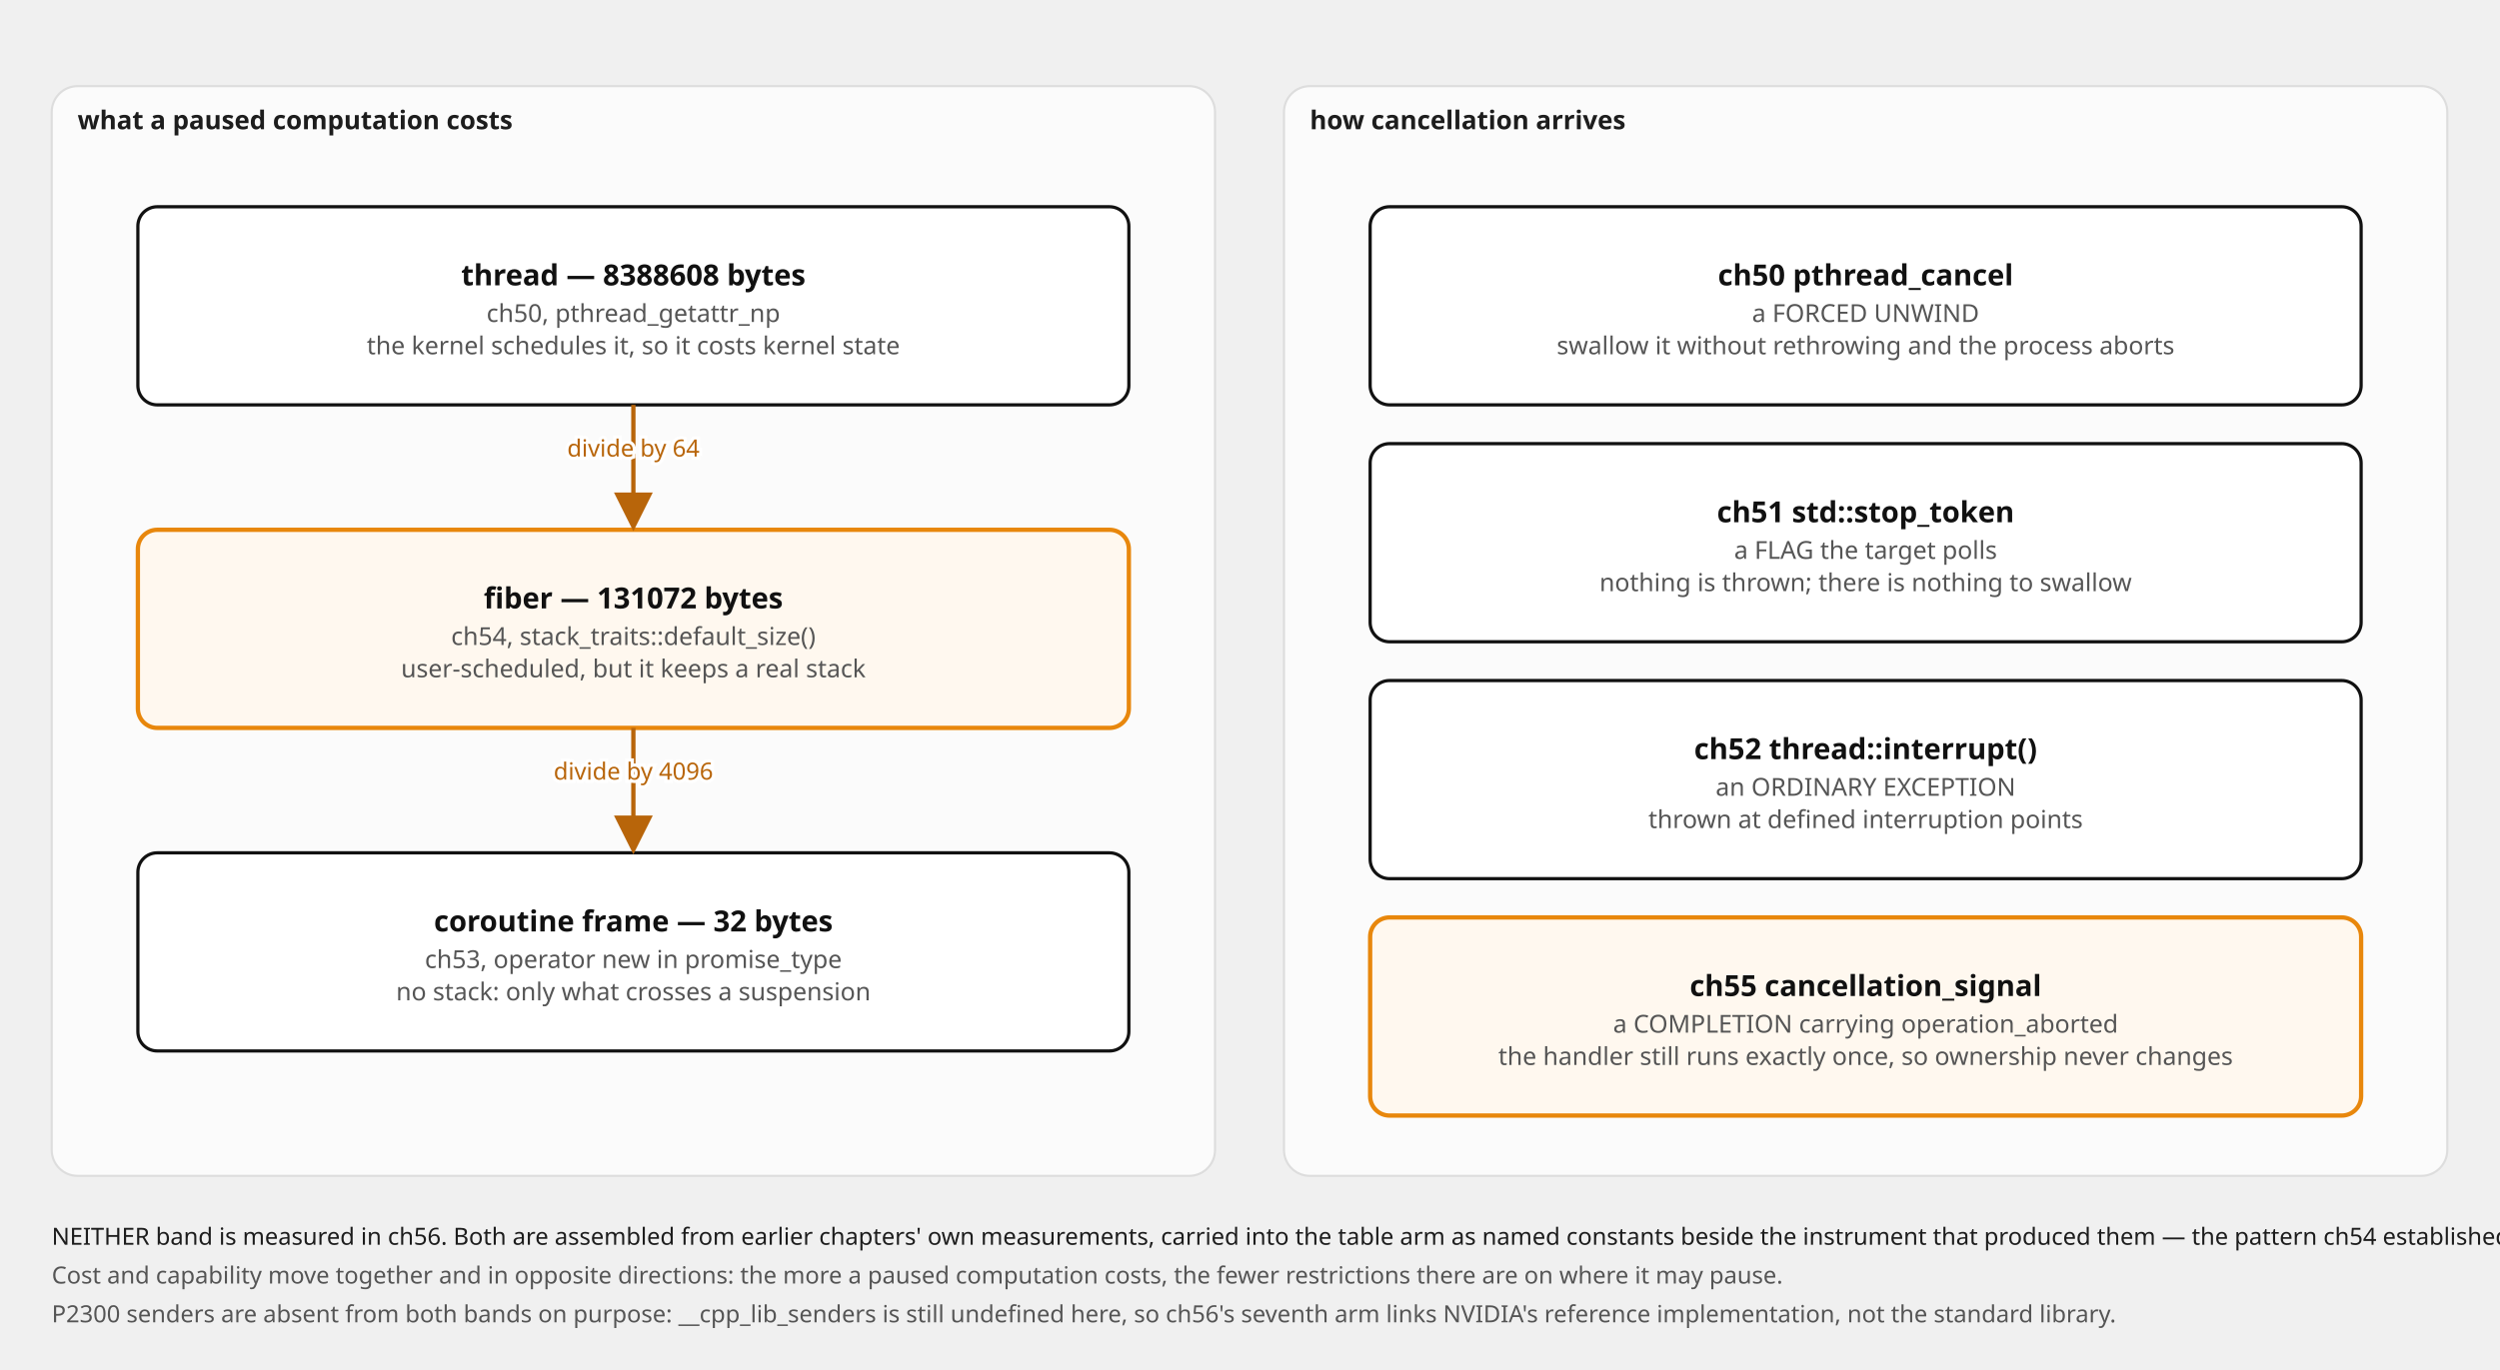
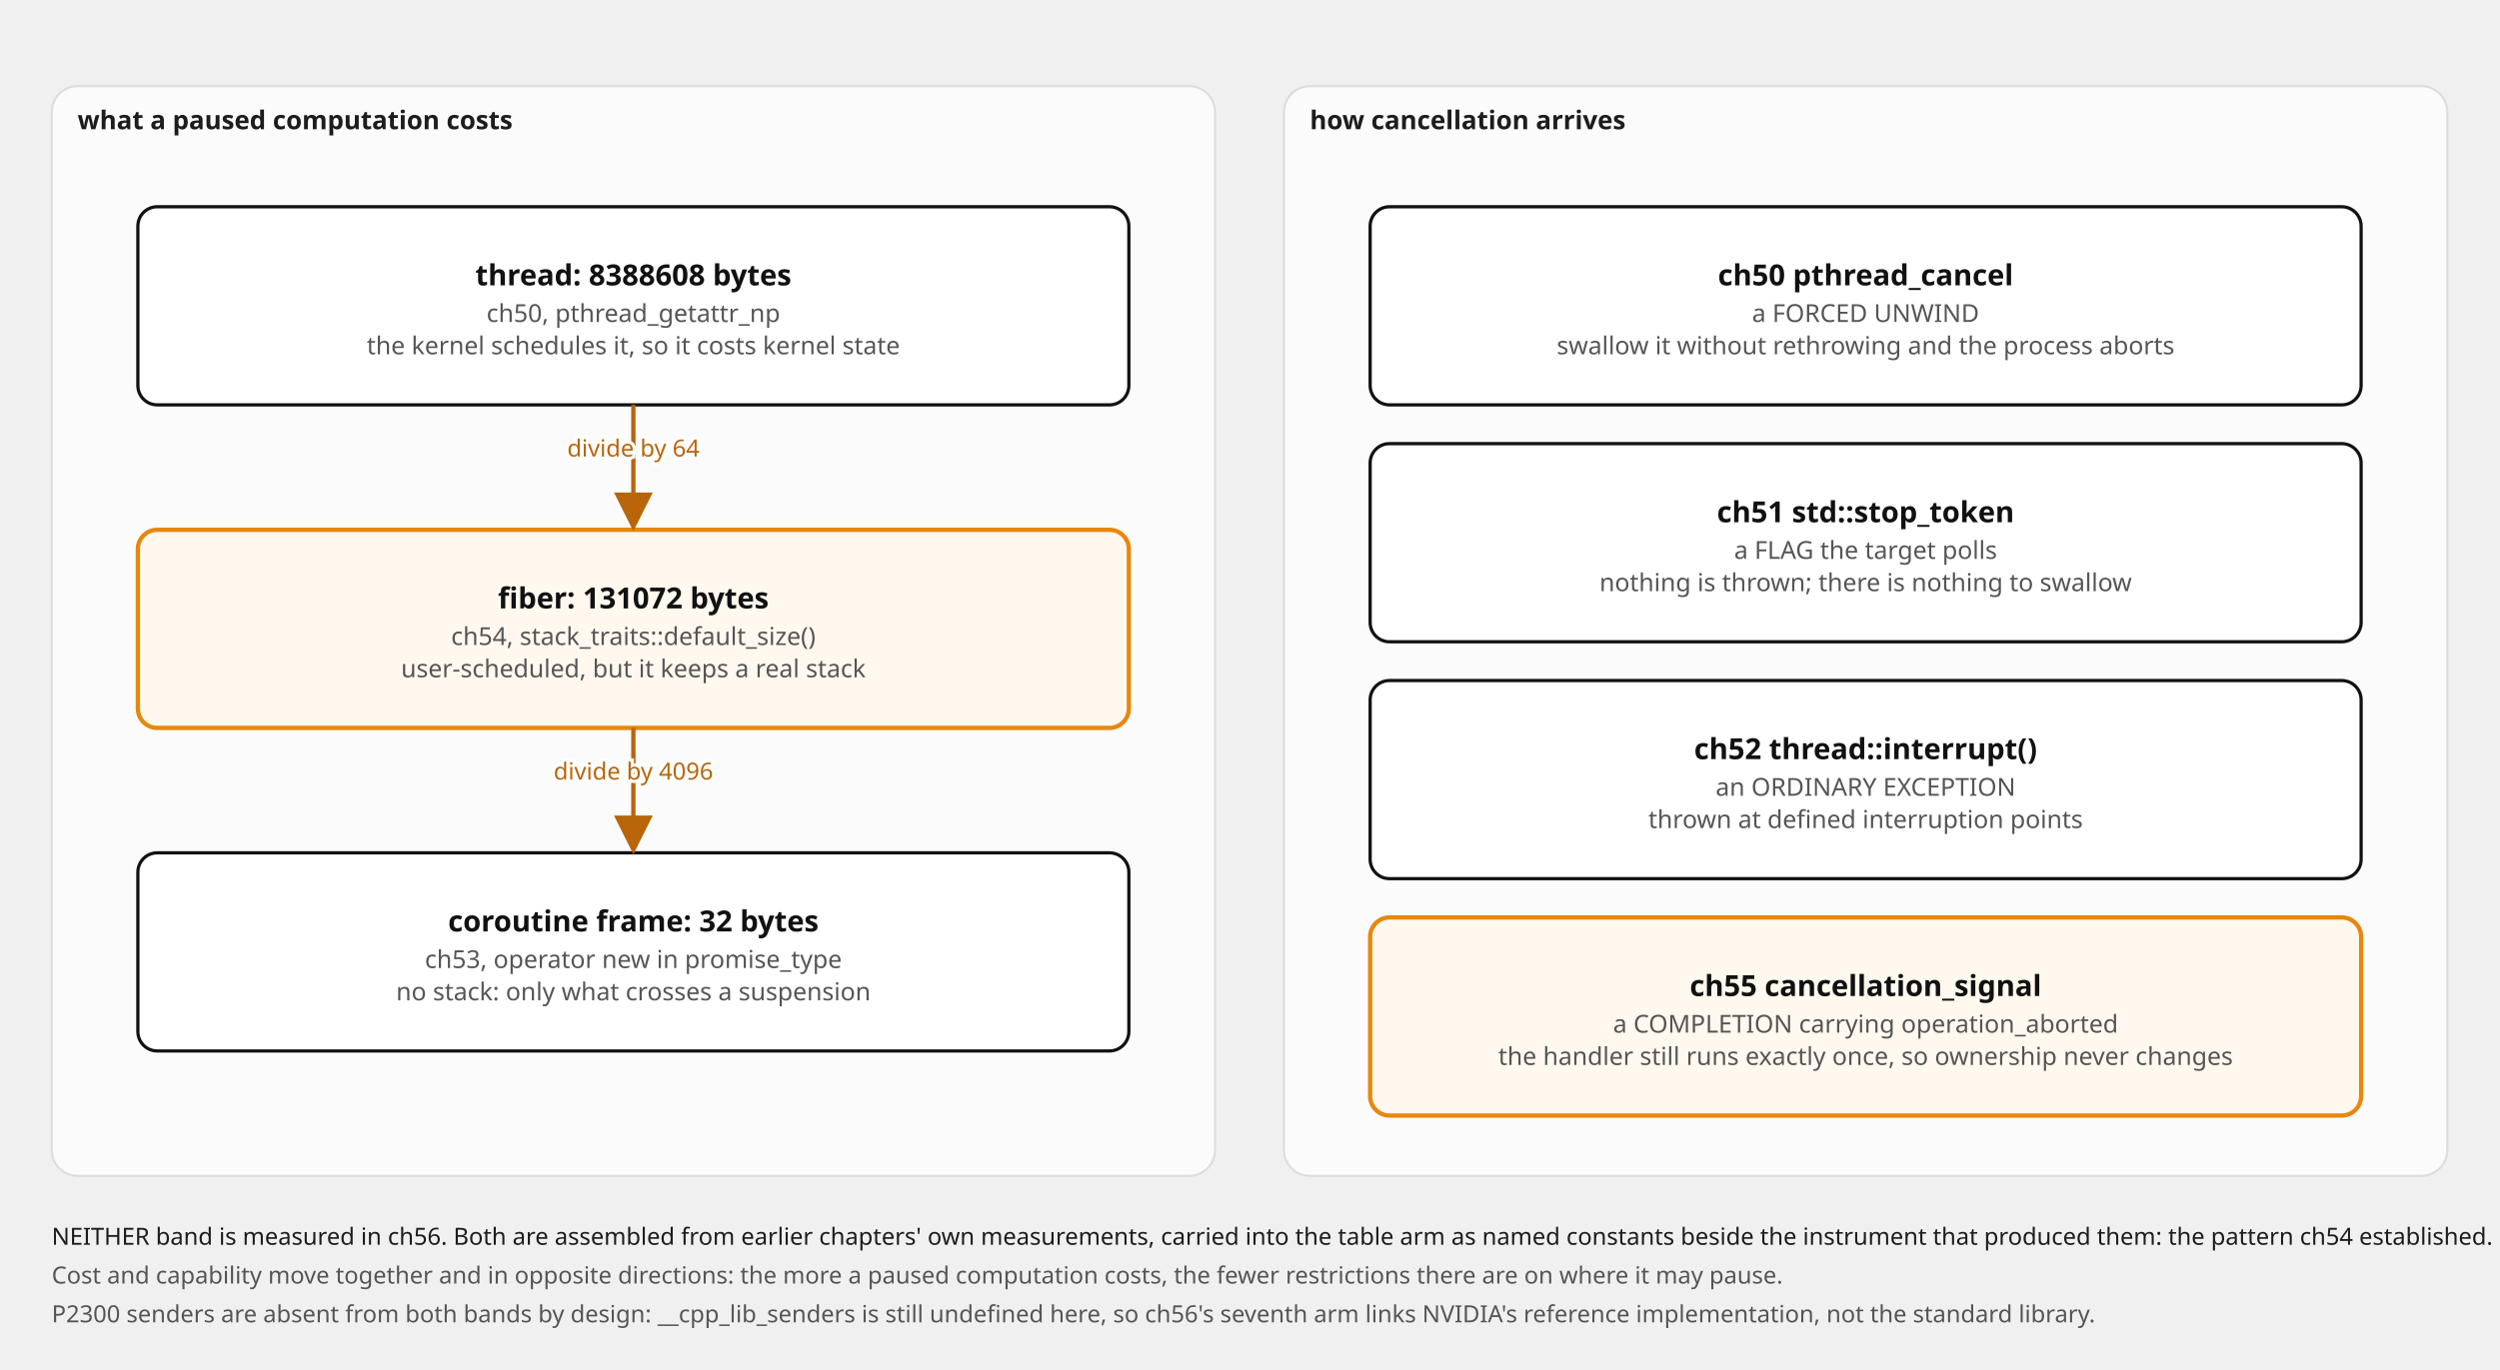
<svg xmlns="http://www.w3.org/2000/svg" viewBox="0 0 1160 636" font-family="'Red Hat Text', system-ui, sans-serif" role="img">
  <defs>
    <marker id="a" viewBox="0 0 10 10" refX="8.5" refY="5" markerWidth="9" markerHeight="9" orient="auto-start-reverse">
      <path d="M0,0 L10,5 L0,10 z" fill="#555" />
    </marker>
    <marker id="am" viewBox="0 0 10 10" refX="8.5" refY="5" markerWidth="9" markerHeight="9" orient="auto-start-reverse">
      <path d="M0,0 L10,5 L0,10 z" fill="#b8650a" />
    </marker>
  </defs>
  <rect x="24" y="40" width="540" height="506" rx="12" fill="#fbfbfb" stroke="#ddd" />
  <text x="36" y="60" font-size="12" font-weight="700" fill="#1d1d1d">what a paused computation costs</text>
  <rect x="596" y="40" width="540" height="506" rx="12" fill="#fbfbfb" stroke="#ddd" />
  <text x="608" y="60" font-size="12" font-weight="700" fill="#1d1d1d">how cancellation arrives</text>
  <rect x="64" y="96" width="460" height="92" rx="9" fill="#ffffff" stroke="#111111" stroke-width="1.5" />
-   <text x="294.0" y="132.5" font-size="13.5" font-weight="700" fill="#111111" text-anchor="middle">thread — 8388608 bytes</text>
+   <text x="294.0" y="132.5" font-size="13.5" font-weight="700" fill="#111111" text-anchor="middle">thread: 8388608 bytes</text>
  <text x="294.0" y="149.5" font-size="11.5" fill="#555555" text-anchor="middle">ch50, pthread_getattr_np</text>
  <text x="294.0" y="164.5" font-size="11.5" fill="#555555" text-anchor="middle">the kernel schedules it, so it costs kernel state</text>
  <rect x="64" y="246" width="460" height="92" rx="9" fill="#fff8ef" stroke="#e8870c" stroke-width="2" />
-   <text x="294.0" y="282.5" font-size="13.5" font-weight="700" fill="#111111" text-anchor="middle">fiber — 131072 bytes</text>
+   <text x="294.0" y="282.5" font-size="13.5" font-weight="700" fill="#111111" text-anchor="middle">fiber: 131072 bytes</text>
  <text x="294.0" y="299.5" font-size="11.5" fill="#555555" text-anchor="middle">ch54, stack_traits::default_size()</text>
  <text x="294.0" y="314.5" font-size="11.5" fill="#555555" text-anchor="middle">user-scheduled, but it keeps a real stack</text>
  <rect x="64" y="396" width="460" height="92" rx="9" fill="#ffffff" stroke="#111111" stroke-width="1.5" />
-   <text x="294.0" y="432.5" font-size="13.5" font-weight="700" fill="#111111" text-anchor="middle">coroutine frame — 32 bytes</text>
+   <text x="294.0" y="432.5" font-size="13.5" font-weight="700" fill="#111111" text-anchor="middle">coroutine frame: 32 bytes</text>
  <text x="294.0" y="449.5" font-size="11.5" fill="#555555" text-anchor="middle">ch53, operator new in promise_type</text>
  <text x="294.0" y="464.5" font-size="11.5" fill="#555555" text-anchor="middle">no stack: only what crosses a suspension</text>
  <rect x="636" y="96" width="460" height="92" rx="9" fill="#ffffff" stroke="#111111" stroke-width="1.5" />
  <text x="866.0" y="132.5" font-size="13.5" font-weight="700" fill="#111111" text-anchor="middle">ch50  pthread_cancel</text>
  <text x="866.0" y="149.5" font-size="11.5" fill="#555555" text-anchor="middle">a FORCED UNWIND</text>
  <text x="866.0" y="164.5" font-size="11.5" fill="#555555" text-anchor="middle">swallow it without rethrowing and the process aborts</text>
  <rect x="636" y="206" width="460" height="92" rx="9" fill="#ffffff" stroke="#111111" stroke-width="1.5" />
  <text x="866.0" y="242.5" font-size="13.5" font-weight="700" fill="#111111" text-anchor="middle">ch51  std::stop_token</text>
  <text x="866.0" y="259.5" font-size="11.5" fill="#555555" text-anchor="middle">a FLAG the target polls</text>
  <text x="866.0" y="274.5" font-size="11.5" fill="#555555" text-anchor="middle">nothing is thrown; there is nothing to swallow</text>
  <rect x="636" y="316" width="460" height="92" rx="9" fill="#ffffff" stroke="#111111" stroke-width="1.5" />
  <text x="866.0" y="352.5" font-size="13.5" font-weight="700" fill="#111111" text-anchor="middle">ch52  thread::interrupt()</text>
  <text x="866.0" y="369.5" font-size="11.5" fill="#555555" text-anchor="middle">an ORDINARY EXCEPTION</text>
  <text x="866.0" y="384.5" font-size="11.5" fill="#555555" text-anchor="middle">thrown at defined interruption points</text>
  <rect x="636" y="426" width="460" height="92" rx="9" fill="#fff8ef" stroke="#e8870c" stroke-width="2" />
  <text x="866.0" y="462.5" font-size="13.5" font-weight="700" fill="#111111" text-anchor="middle">ch55  cancellation_signal</text>
  <text x="866.0" y="479.5" font-size="11.5" fill="#555555" text-anchor="middle">a COMPLETION carrying operation_aborted</text>
  <text x="866.0" y="494.5" font-size="11.5" fill="#555555" text-anchor="middle">the handler still runs exactly once, so ownership never changes</text>
  <path d="M294,188 L294,244" fill="none" stroke="#b8650a" stroke-width="2" marker-end="url(#am)" />
  <text x="294.0" y="212.0" font-size="11" fill="#ffffff" stroke="#ffffff" stroke-width="3" paint-order="stroke" text-anchor="middle">divide by 64</text>
  <text x="294.0" y="212.0" font-size="11" fill="#b8650a" text-anchor="middle">divide by 64</text>
  <path d="M294,338 L294,394" fill="none" stroke="#b8650a" stroke-width="2" marker-end="url(#am)" />
  <text x="294.0" y="362.0" font-size="11" fill="#ffffff" stroke="#ffffff" stroke-width="3" paint-order="stroke" text-anchor="middle">divide by 4096</text>
  <text x="294.0" y="362.0" font-size="11" fill="#b8650a" text-anchor="middle">divide by 4096</text>
-   <text x="24" y="578" font-size="11" fill="#1d1d1d" text-anchor="start">NEITHER band is measured in ch56. Both are assembled from earlier chapters' own measurements, carried into the table arm as named constants beside the instrument that produced them — the pattern ch54 established.</text>
+   <text x="24" y="578" font-size="11" fill="#1d1d1d" text-anchor="start">NEITHER band is measured in ch56. Both are assembled from earlier chapters' own measurements, carried into the table arm as named constants beside the instrument that produced them: the pattern ch54 established.</text>
  <text x="24" y="596" font-size="11" fill="#555555" text-anchor="start">Cost and capability move together and in opposite directions: the more a paused computation costs, the fewer restrictions there are on where it may pause.</text>
-   <text x="24" y="614" font-size="11" fill="#555555" text-anchor="start">P2300 senders are absent from both bands on purpose: __cpp_lib_senders is still undefined here, so ch56's seventh arm links NVIDIA's reference implementation, not the standard library.</text>
+   <text x="24" y="614" font-size="11" fill="#555555" text-anchor="start">P2300 senders are absent from both bands by design: __cpp_lib_senders is still undefined here, so ch56's seventh arm links NVIDIA's reference implementation, not the standard library.</text>
</svg>
